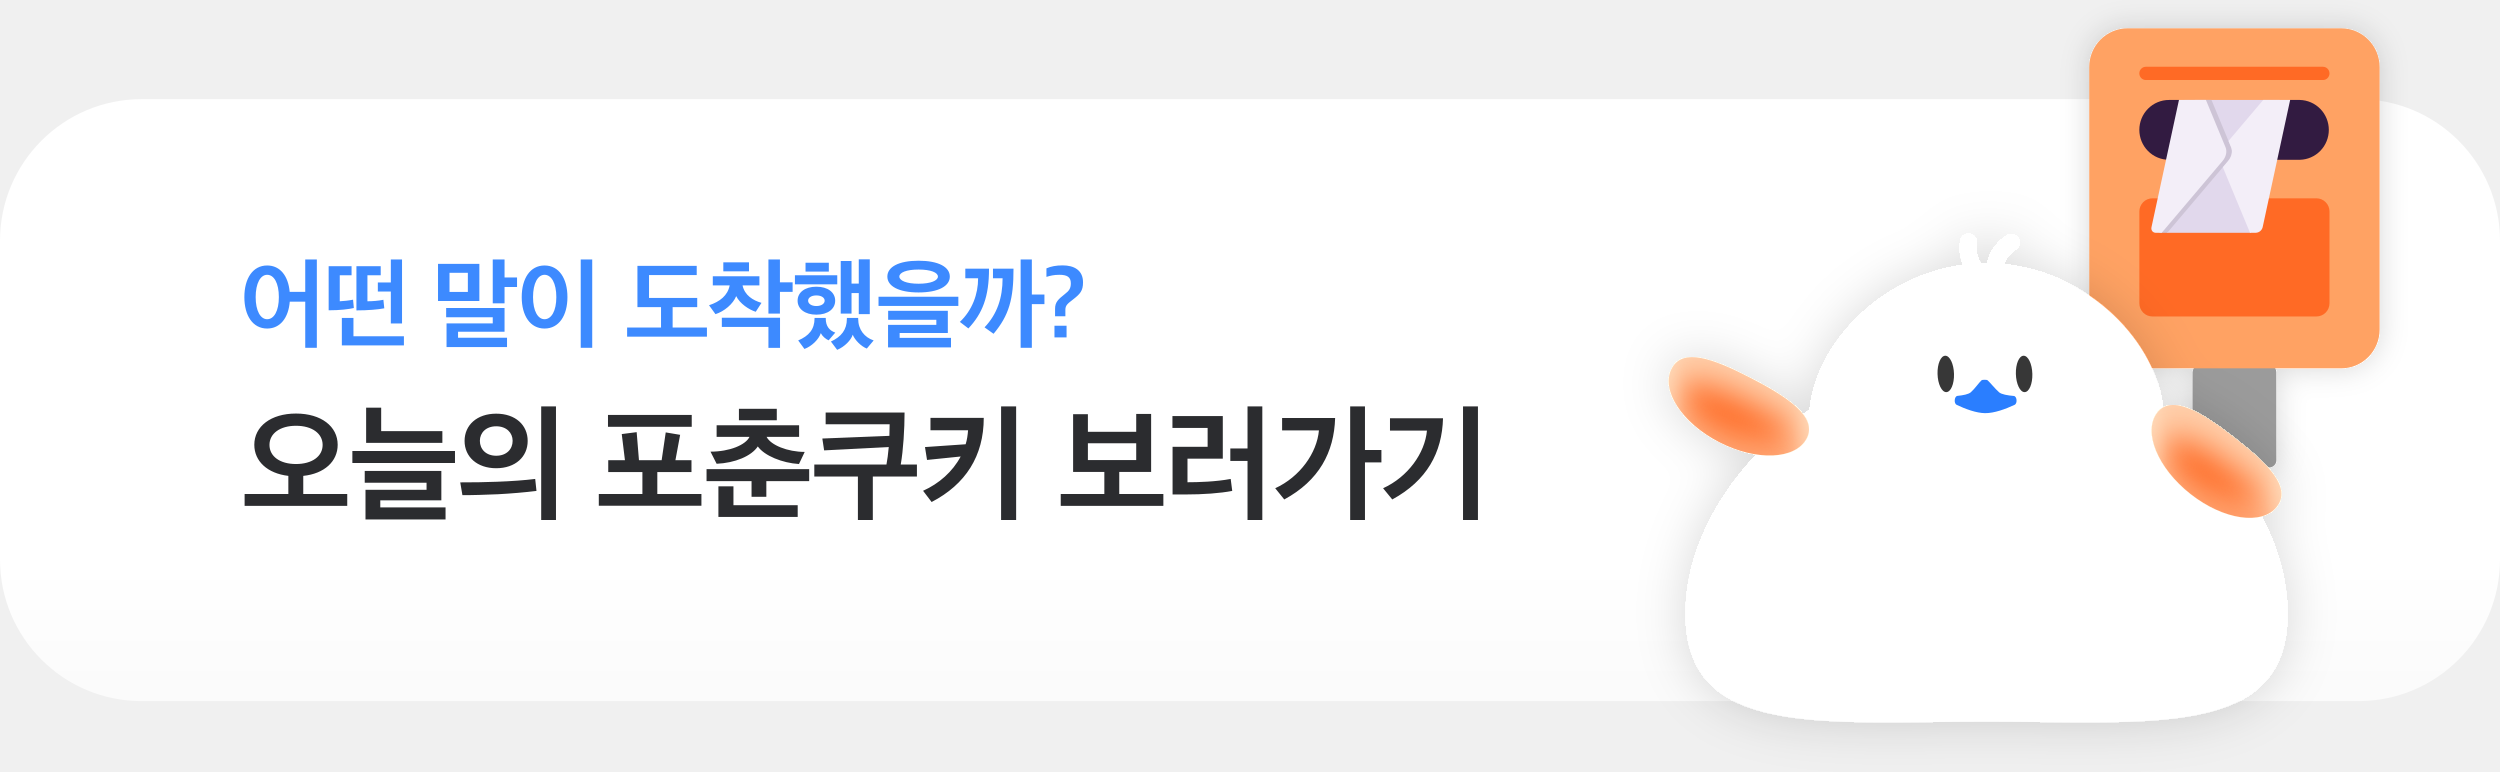
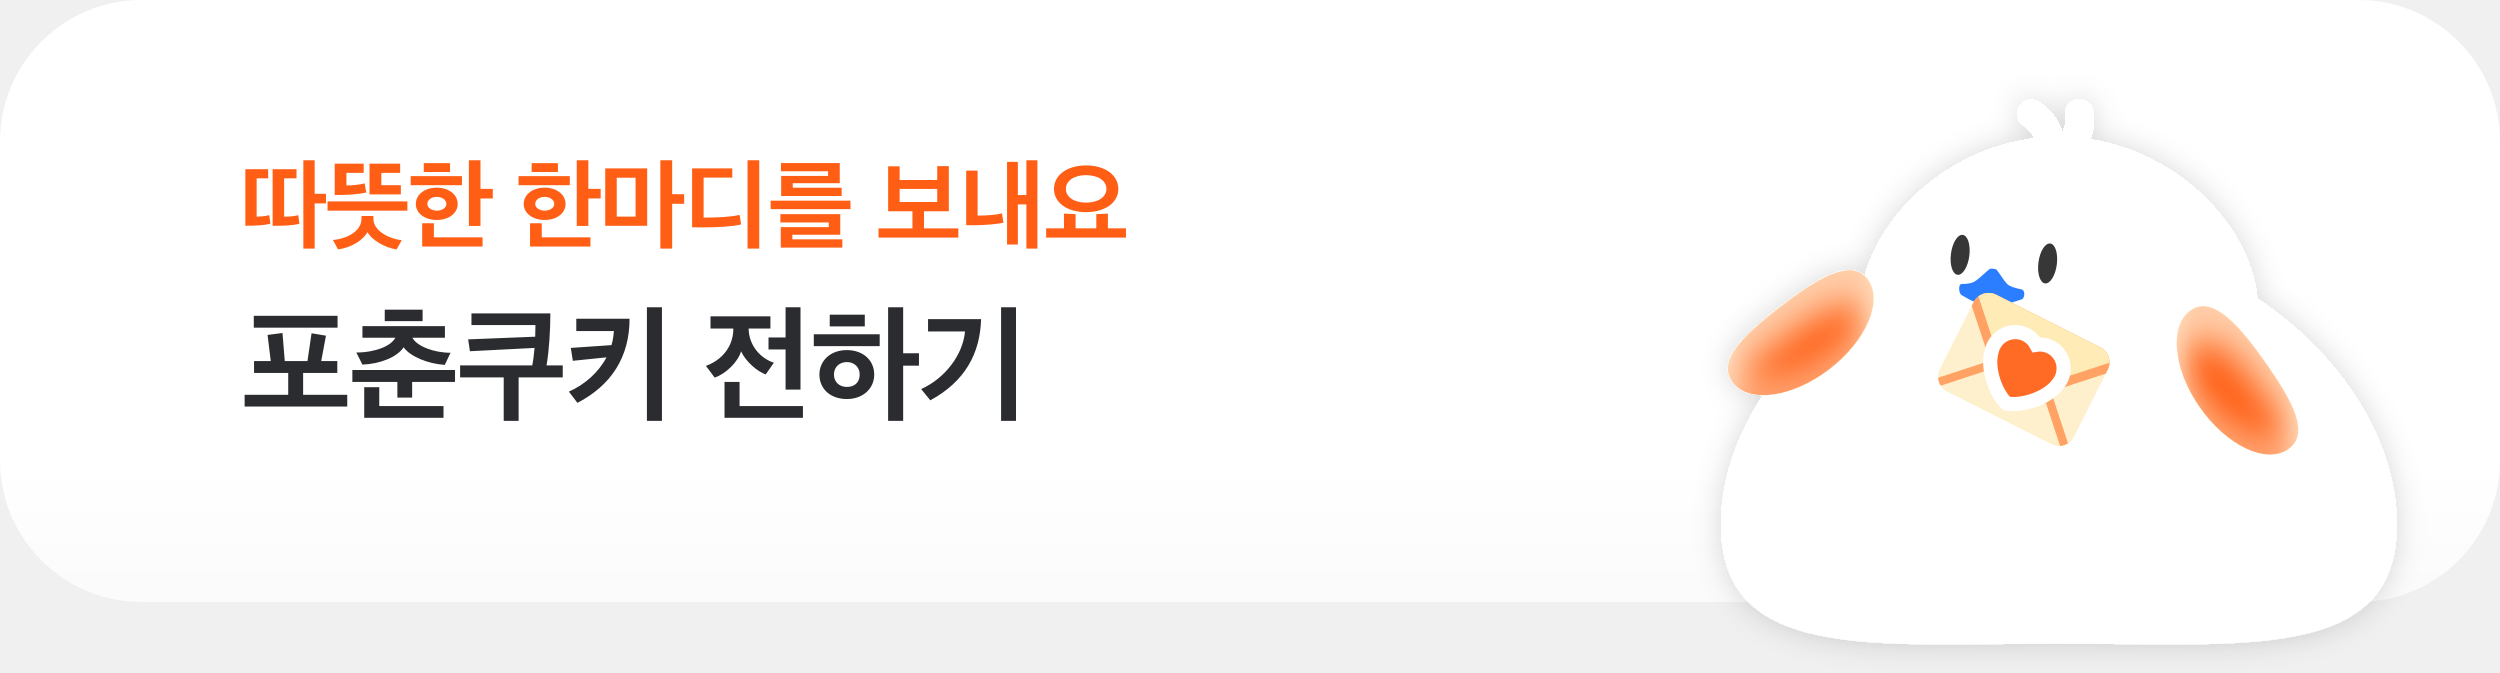
- <svg xmlns="http://www.w3.org/2000/svg" width="353" height="109" viewBox="0 0 353 109" fill="none">
-   <rect y="14" width="353" height="85" rx="20" fill="url(#paint0_linear_631_3400)" />
-   <path d="M34.504 41.952C34.504 39.32 35.694 37.486 37.724 37.486C39.572 37.486 40.706 38.984 40.902 41.21H43.1V36.632H44.738V49.106H43.1V42.596H40.916C40.734 44.85 39.586 46.39 37.724 46.39C35.694 46.39 34.504 44.57 34.504 41.952ZM39.376 41.952C39.376 39.978 38.69 38.802 37.724 38.802C36.786 38.802 36.1 39.978 36.1 41.952C36.1 43.912 36.786 45.074 37.724 45.074C38.69 45.074 39.376 43.912 39.376 41.952ZM56.767 45.676H55.185V41.168H53.351V39.88H55.185V36.632H56.767V45.676ZM57.033 48.77H48.269V44.892H49.907V47.482H57.033V48.77ZM47.975 42.54C48.521 42.512 49.249 42.442 49.851 42.316L49.963 43.492C49.221 43.66 48.017 43.814 46.407 43.814V37.584H49.641V38.872H47.975V42.54ZM51.881 42.54C52.595 42.54 53.477 42.47 54.135 42.33L54.261 43.534C53.407 43.702 51.965 43.828 50.327 43.828V37.584H53.757V38.872H51.881V42.54ZM73.006 40.524H71.242V42.834H69.576V36.632H71.242V39.18H73.006V40.524ZM71.592 49.008H63.052V45.662H69.576V44.794H62.996V43.492H71.242V46.838H64.676V47.692H71.592V49.008ZM67.686 42.498H61.848V37.262H67.686V42.498ZM66.062 41.224V38.522H63.472V41.224H66.062ZM83.622 49.106H81.998V36.632H83.622V49.106ZM73.668 41.952C73.668 39.32 74.858 37.486 76.888 37.486C78.932 37.486 80.122 39.32 80.122 41.952C80.122 44.556 78.932 46.39 76.888 46.39C74.858 46.39 73.668 44.57 73.668 41.952ZM78.554 41.952C78.554 39.978 77.854 38.802 76.888 38.802C75.95 38.802 75.264 39.978 75.264 41.952C75.264 43.912 75.95 45.074 76.888 45.074C77.854 45.074 78.554 43.912 78.554 41.952ZM98.447 43.366H94.975V46.25H99.819V47.538H88.549V46.25H93.337V43.366H90.005V37.542H98.377V38.844H91.643V42.064H98.447V43.366ZM107.522 42.764C107.256 43.184 106.99 43.604 106.71 44.024C105.758 43.73 104.456 42.862 103.952 41.812C103.504 42.932 102.258 43.968 101.026 44.36C100.732 43.94 100.424 43.52 100.116 43.1C101.656 42.596 102.762 41.714 103.028 40.3H100.648V39.012H107.228V40.3H104.848C105.142 41.686 106.304 42.414 107.522 42.764ZM101.922 44.864H110.14V49.12H108.502V46.166H101.922V44.864ZM111.918 41.21H110.126V44.276H108.502V36.632H110.126V39.866H111.918V41.21ZM102.132 38.312V37.038H105.758V38.312H102.132ZM122.813 44.36H121.259V41.378H120.237V44.276H118.711V36.856H120.237V40.048H121.259V36.618H122.813V44.36ZM117.927 42.456C117.927 43.618 116.905 44.43 115.267 44.43C113.657 44.43 112.621 43.618 112.621 42.456C112.621 41.294 113.657 40.482 115.267 40.482C116.905 40.482 117.927 41.294 117.927 42.456ZM123.359 48.07L122.393 49.218C121.595 48.91 120.699 48.014 120.405 47.258C120.181 48.014 119.257 48.966 118.207 49.4L117.325 48.224C118.795 47.552 119.579 46.558 119.579 45.018V44.892H121.175V45.018C121.175 46.544 122.071 47.636 123.359 48.07ZM117.003 48.056C116.583 47.874 116.107 47.468 115.897 47.034C115.631 47.902 114.623 48.896 113.587 49.274L112.705 48.07C114.217 47.426 115.015 46.502 115.015 44.948V44.892H116.597V44.976C116.597 46.068 117.115 46.67 117.941 46.964C117.619 47.328 117.311 47.678 117.003 48.056ZM112.243 40.146V38.872H118.221V40.146H112.243ZM113.741 38.354V37.094H117.031V38.354H113.741ZM116.443 42.456C116.443 42.05 116.009 41.714 115.267 41.714C114.539 41.714 114.105 42.05 114.105 42.456C114.105 42.862 114.539 43.212 115.267 43.212C116.009 43.212 116.443 42.862 116.443 42.456ZM135.318 43.198H124.048V41.896H135.318V43.198ZM134.282 49.05H125.392V45.872H132.21V45.158H125.406V43.884H133.834V47.02H127.03V47.706H134.282V49.05ZM126.988 39.054C126.988 39.614 127.968 40.062 129.704 40.062C131.44 40.062 132.434 39.614 132.434 39.054C132.434 38.48 131.44 38.06 129.704 38.06C127.968 38.06 126.988 38.48 126.988 39.054ZM125.294 39.054C125.294 37.696 126.876 36.814 129.704 36.814C132.518 36.814 134.114 37.696 134.114 39.054C134.114 40.398 132.518 41.294 129.704 41.294C126.876 41.294 125.294 40.398 125.294 39.054ZM145.696 36.632V41.588H147.474V42.946H145.696V49.106H144.114V36.632H145.696ZM139.648 37.934C139.662 41.91 138.71 44.276 136.736 46.376L135.532 45.452C137.268 43.828 138.122 41.518 138.108 39.292H136.302V37.934H139.648ZM143.106 37.934C143.12 42.232 142.476 44.528 140.292 47.132L139.018 46.222C140.796 44.36 141.566 42.064 141.566 39.292H140.208V37.934H143.106ZM148.975 44.654V43.604C148.975 42.638 149.451 42.246 150.361 41.518C150.963 41.056 151.201 40.72 151.201 39.992C151.201 39.096 150.641 38.802 149.591 38.802C148.779 38.802 148.331 38.928 147.757 39.096V37.892C148.401 37.612 149.115 37.472 150.053 37.472C151.649 37.472 152.923 38.144 152.923 39.866C152.923 41.07 152.517 41.504 151.509 42.288C150.795 42.848 150.431 43.086 150.431 43.73V44.654H148.975ZM148.891 47.636V45.998H150.599V47.636H148.891Z" fill="#3D8AFF" />
-   <path d="M49.03 71.424H34.54V69.75H40.714V67.194C37.78 66.852 35.908 65.142 35.908 62.802C35.908 60.21 38.248 58.392 41.794 58.392C45.358 58.392 47.68 60.21 47.68 62.802C47.68 65.16 45.79 66.888 42.82 67.194V69.75H49.03V71.424ZM45.556 62.82C45.556 61.218 44.08 60.12 41.794 60.12C39.526 60.12 38.05 61.218 38.05 62.82C38.05 64.44 39.526 65.52 41.794 65.52C44.062 65.52 45.556 64.44 45.556 62.82ZM62.462 62.532H51.698V57.564H53.822V60.876H62.462V62.532ZM64.244 65.376H49.754V63.684H64.244V65.376ZM62.912 73.35H51.608V69.156H60.23V68.166H51.5V66.492H62.318V70.65H53.696V71.64H62.912V73.35ZM67.758 62.244C67.758 63.432 68.622 64.35 70.062 64.35C71.52 64.35 72.384 63.432 72.384 62.244C72.384 61.11 71.52 60.192 70.062 60.192C68.622 60.192 67.758 61.11 67.758 62.244ZM78.504 57.384V73.422H76.416V57.384H78.504ZM65.598 62.262C65.598 60.012 67.362 58.41 70.062 58.41C72.78 58.41 74.508 60.012 74.508 62.262C74.508 64.494 72.78 66.114 70.062 66.114C67.362 66.114 65.598 64.494 65.598 62.262ZM75.75 69.318C74.22 69.516 72.042 69.696 70.332 69.786C68.55 69.858 66.642 69.93 65.292 69.912L64.986 68.112C66.84 68.112 68.388 68.094 70.206 68.022C72.204 67.95 74.148 67.806 75.57 67.626L75.75 69.318ZM99.041 71.406H84.551V69.75H90.707V66.654H85.883V64.98H88.241L87.791 61.29L89.897 61.02L90.221 64.98H93.425L94.001 61.056L96.035 61.398L95.369 64.98H97.637V66.654H92.813V69.75H99.041V71.406ZM97.673 60.264H85.847V58.59H97.673V60.264ZM113.625 63.81L112.815 65.52C110.457 65.376 107.937 64.35 107.001 63.036C106.101 64.404 103.761 65.376 101.187 65.484L100.323 63.774C103.023 63.774 105.291 62.82 105.831 61.686H101.187V60.048H112.833V61.686H108.243C108.819 62.838 111.195 63.81 113.625 63.81ZM108.207 70.146H106.119V67.932H99.765V66.24H114.255V67.932H108.207V70.146ZM112.635 72.99H101.439V68.67H103.563V71.334H112.635V72.99ZM104.337 59.346V57.726H109.683V59.346H104.337ZM127.724 58.248C127.724 60.552 127.544 63.558 127.184 65.592H129.47V67.284H123.242V73.422H121.136V67.284H114.98V65.592H125.168C125.294 64.98 125.402 64.08 125.492 63.126L116.366 63.594L116.114 61.92L125.582 61.542C125.6 60.93 125.618 60.372 125.618 59.904H116.582V58.248H127.724ZM138.906 59.004C138.906 64.404 136.332 68.4 131.544 70.884L130.338 69.3C132.588 68.292 134.514 66.6 135.648 64.458L130.896 64.944C130.788 64.332 130.698 63.72 130.608 63.126L136.35 62.73C136.548 62.1 136.638 61.434 136.692 60.75H131.382V59.004H138.906ZM143.478 73.422H141.354V57.384H143.478V73.422ZM164.267 71.424H149.777V69.75H155.933V66.636H151.523V58.482H153.611V60.966H160.433V58.446H162.539V66.636H158.039V69.75H164.267V71.424ZM160.433 64.962V62.586H153.611V64.962H160.433ZM173.991 69.318C172.299 69.642 169.977 69.822 167.259 69.822H165.567V63.09H170.517V60.426H165.549V58.752H172.659V64.764H167.673V68.094C169.167 68.094 171.687 68.022 173.775 67.626L173.991 69.318ZM178.239 73.422H176.151V65.088H173.721V63.324H176.151V57.384H178.239V73.422ZM195.055 65.286H192.733V73.422H190.645V57.384H192.733V63.54H195.055V65.286ZM188.521 59.022C188.377 63.864 186.253 67.86 181.339 70.524L180.061 68.94C183.553 67.338 185.947 63.972 186.235 60.768H181.033V59.022H188.521ZM208.685 73.422H206.579V57.384H208.685V73.422ZM203.753 59.058C203.627 63.9 201.485 67.86 196.589 70.524L195.293 68.94C198.803 67.338 201.197 63.99 201.485 60.804H196.265V59.058H203.753Z" fill="#2B2C2F" />
-   <g filter="url(#filter0_d_631_3400)">
-     <path d="M320.418 66C320.971 66 321.418 65.552 321.418 65V52.545C321.418 52.211 321.251 51.899 320.973 51.713L316.356 48.636C316.036 48.422 315.621 48.411 315.29 48.608L310.07 51.719C309.767 51.9 309.582 52.226 309.582 52.578V65C309.582 65.552 310.03 66 310.582 66H320.418Z" fill="#9B9B9B" />
-     <path d="M330.575 4H300.423C299.71 3.999 299.005 4.14 298.346 4.415C297.688 4.69 297.09 5.093 296.586 5.602C296.083 6.111 295.683 6.715 295.411 7.379C295.139 8.044 294.999 8.757 295 9.476V46.536C295 47.989 295.571 49.382 296.588 50.408C297.605 51.435 298.984 52.012 300.423 52.012H330.577C332.016 52.012 333.395 51.435 334.412 50.408C335.429 49.382 336 47.989 336 46.536V9.476C335.999 8.023 335.428 6.631 334.41 5.604C333.393 4.577 332.014 4 330.575 4Z" fill="#FFA263" />
-     <path d="M303.004 9.427H327.997C328.243 9.427 328.479 9.526 328.653 9.702C328.827 9.877 328.925 10.116 328.925 10.364C328.925 10.612 328.827 10.851 328.653 11.026C328.479 11.202 328.243 11.3 327.997 11.3H303C302.754 11.3 302.518 11.202 302.344 11.026C302.17 10.851 302.072 10.612 302.072 10.364C302.072 10.116 302.17 9.877 302.344 9.702C302.518 9.526 302.754 9.427 303 9.427M303.916 28.003H327.085C327.573 28.003 328.041 28.2 328.386 28.549C328.731 28.897 328.925 29.37 328.925 29.863V42.825C328.925 43.319 328.731 43.792 328.385 44.141C328.04 44.489 327.571 44.685 327.083 44.685H303.919C303.43 44.685 302.962 44.489 302.616 44.141C302.271 43.792 302.077 43.319 302.077 42.825V29.863C302.077 29.37 302.271 28.896 302.616 28.548C302.962 28.199 303.43 28.003 303.919 28.003" fill="#FF6A25" />
-     <path d="M324.742 14.115H323.345L314.754 19.894L307.719 14.115H306.257C305.148 14.115 304.084 14.56 303.299 15.352C302.515 16.144 302.074 17.218 302.074 18.338C302.074 19.459 302.515 20.533 303.299 21.325C304.084 22.117 305.148 22.562 306.257 22.562H324.742C325.834 22.537 326.874 22.081 327.638 21.291C328.402 20.502 328.83 19.442 328.83 18.338C328.83 17.235 328.402 16.175 327.638 15.386C326.874 14.596 325.834 14.14 324.742 14.115Z" fill="#321B41" />
-     <path d="M309.927 14.115H321.884L317.804 32.87H305.963L309.927 14.115Z" fill="#E1D8EC" />
-     <path d="M308.457 14.115H312.262L315.036 20.8C315.277 21.384 315.117 22.133 314.621 22.717L306.019 32.87H305.197C304.758 32.87 304.48 32.513 304.578 32.073L308.457 14.115Z" fill="#CDC4D6" />
-     <path d="M319.564 14.115H323.369L319.49 32.07C319.437 32.291 319.315 32.489 319.14 32.633C318.966 32.777 318.75 32.859 318.525 32.867H317.703L313.863 23.612L314.62 22.717C315.115 22.133 315.278 21.384 315.034 20.8L314.661 19.903L319.564 14.115Z" fill="#F3EEF8" />
-     <path d="M307.67 14.115H311.474L314.248 20.802C314.489 21.384 314.329 22.135 313.833 22.72L305.231 32.872H304.409C303.971 32.872 303.694 32.513 303.791 32.073L307.67 14.115Z" fill="#F3EEF8" />
+ <svg xmlns="http://www.w3.org/2000/svg" width="353" height="95" viewBox="0 0 353 95" fill="none">
+   <rect width="353" height="85" rx="20" fill="url(#paint0_linear_631_3401)" />
+   <path d="M44.43 22.632V27.364H46.026V28.722H44.43V35.106H42.834V22.632H44.43ZM36.24 30.584C36.744 30.584 37.43 30.542 38.018 30.374L38.186 31.592C37.234 31.816 36.296 31.872 34.644 31.872V23.892H37.864V25.18H36.24V30.584ZM40.118 30.584C40.818 30.598 41.294 30.57 42.12 30.388L42.274 31.606C41.21 31.844 40.23 31.886 38.494 31.886V23.892H41.868V25.18H40.118V30.584ZM57.523 29.744H46.253V28.442H57.523V29.744ZM56.599 27.448H52.175V23.108H56.501V24.41H53.841V26.146H56.599V27.448ZM48.913 26.188C49.529 26.188 50.705 26.104 51.489 25.894L51.713 27.182C50.579 27.448 48.997 27.546 47.261 27.532V23.108H51.349V24.41H48.913V26.188ZM56.725 33.93L55.997 35.218C54.289 34.966 52.497 33.874 51.881 32.768C51.335 33.874 49.585 34.98 47.737 35.218L47.009 33.888C49.221 33.678 51.041 32.544 51.041 30.878V30.5H52.721V30.878C52.721 32.502 54.695 33.65 56.725 33.93ZM65.227 26.146H57.989V24.872H65.227V26.146ZM64.625 28.792C64.625 30.122 63.365 31.06 61.685 31.06C59.977 31.06 58.717 30.122 58.717 28.792C58.717 27.476 59.963 26.496 61.685 26.496C63.365 26.496 64.625 27.476 64.625 28.792ZM59.837 24.284V23.038H63.547V24.284H59.837ZM67.845 22.632V26.664H69.581V28.022H67.845V31.9H66.207V22.632H67.845ZM68.139 34.812H59.613V31.522H61.265V33.51H68.139V34.812ZM60.341 28.792C60.341 29.352 60.957 29.744 61.685 29.744C62.399 29.744 63.029 29.352 63.029 28.792C63.029 28.204 62.399 27.798 61.685 27.798C60.957 27.798 60.341 28.204 60.341 28.792ZM80.458 26.146H73.22V24.872H80.458V26.146ZM79.856 28.792C79.856 30.122 78.596 31.06 76.916 31.06C75.208 31.06 73.948 30.122 73.948 28.792C73.948 27.476 75.194 26.496 76.916 26.496C78.596 26.496 79.856 27.476 79.856 28.792ZM75.068 24.284V23.038H78.778V24.284H75.068ZM83.076 22.632V26.664H84.812V28.022H83.076V31.9H81.438V22.632H83.076ZM83.37 34.812H74.844V31.522H76.496V33.51H83.37V34.812ZM75.572 28.792C75.572 29.352 76.188 29.744 76.916 29.744C77.63 29.744 78.26 29.352 78.26 28.792C78.26 28.204 77.63 27.798 76.916 27.798C76.188 27.798 75.572 28.204 75.572 28.792ZM94.909 22.632V27.42H96.603V28.778H94.909V35.106H93.243V22.632H94.909ZM89.743 30.584V25.096H87.083V30.584H89.743ZM91.381 23.78V31.886H85.459V23.78H91.381ZM107.204 35.106H105.552V22.632H107.204V35.106ZM99.35 30.724C101.198 30.724 103.046 30.654 104.432 30.346C104.516 30.794 104.572 31.228 104.642 31.69C103.438 31.984 101.38 32.11 98.972 32.11C98.552 32.11 98.146 32.096 97.726 32.096V23.78H103.396V25.082H99.35V30.724ZM120.087 29.534H108.817V28.33H120.087V29.534ZM118.939 34.966H110.245V32.068H117.021V31.41H110.189V30.234H118.645V33.146H111.883V33.79H118.939V34.966ZM118.841 27.672H110.301V24.844H116.923V24.186H110.273V23.024H118.575V25.866H111.939V26.51H118.841V27.672ZM135.318 33.552H124.048V32.25H128.836V29.828H125.406V23.486H127.03V25.418H132.336V23.458H133.974V29.828H130.474V32.25H135.318V33.552ZM132.336 28.526V26.678H127.03V28.526H132.336ZM146.48 35.106H144.926V28.862H143.722V34.532H142.196V22.856H143.722V27.546H144.926V22.632H146.48V35.106ZM141.692 31.438C141.034 31.634 139.032 31.802 137.548 31.802H136.428V24.088H138.038V30.444C139.256 30.444 140.712 30.346 141.482 30.122C141.538 30.57 141.622 30.99 141.692 31.438ZM157.907 26.678C157.907 28.582 156.101 29.954 153.357 29.954C150.627 29.954 148.821 28.582 148.821 26.678C148.821 24.76 150.627 23.36 153.357 23.36C156.101 23.36 157.907 24.76 157.907 26.678ZM158.985 33.552H147.715V32.236H150.235V30.164L151.873 30.234V32.236H154.799V30.234L156.437 30.164V32.236H158.985V33.552ZM156.227 26.678C156.227 25.544 155.093 24.732 153.357 24.732C151.621 24.732 150.501 25.544 150.501 26.678C150.501 27.798 151.621 28.61 153.357 28.61C155.079 28.61 156.227 27.798 156.227 26.678Z" fill="#FF5E14" />
+   <path d="M49.03 57.406H34.54V55.75H40.696V52.654H35.872V50.98H38.23L37.78 47.29L39.886 47.02L40.21 50.98H43.414L43.99 47.056L46.024 47.398L45.358 50.98H47.626V52.654H42.802V55.75H49.03V57.406ZM47.662 46.264H35.836V44.59H47.662V46.264ZM63.614 49.81L62.804 51.52C60.446 51.376 57.926 50.35 56.99 49.036C56.09 50.404 53.75 51.376 51.176 51.484L50.312 49.774C53.012 49.774 55.28 48.82 55.82 47.686H51.176V46.048H62.822V47.686H58.232C58.808 48.838 61.184 49.81 63.614 49.81ZM58.196 56.146H56.108V53.932H49.754V52.24H64.244V53.932H58.196V56.146ZM62.624 58.99H51.428V54.67H53.552V57.334H62.624V58.99ZM54.326 45.346V43.726H59.672V45.346H54.326ZM77.712 44.248C77.712 46.552 77.532 49.558 77.172 51.592H79.458V53.284H73.23V59.422H71.124V53.284H64.968V51.592H75.156C75.282 50.98 75.39 50.08 75.48 49.126L66.354 49.594L66.102 47.92L75.57 47.542C75.588 46.93 75.606 46.372 75.606 45.904H66.57V44.248H77.712ZM88.895 45.004C88.895 50.404 86.321 54.4 81.533 56.884L80.327 55.3C82.577 54.292 84.503 52.6 85.637 50.458L80.885 50.944C80.777 50.332 80.687 49.72 80.597 49.126L86.339 48.73C86.537 48.1 86.627 47.434 86.681 46.75H81.371V45.004H88.895ZM93.467 59.422H91.343V43.384H93.467V59.422ZM100.323 46.39V44.662H108.783V46.39H105.705C105.741 48.838 107.433 50.62 109.269 51.214L108.117 52.87C106.893 52.42 105.327 51.088 104.643 49.612C104.157 51.178 102.465 52.78 100.917 53.32L99.675 51.664C101.997 50.818 103.545 48.874 103.545 46.444V46.39H100.323ZM113.031 55.012H110.925V49.342H108.513V47.65H110.925V43.384H113.031V55.012ZM113.373 58.99H102.303V53.932H104.427V57.334H113.373V58.99ZM124.214 48.874H114.908V47.2H124.214V48.874ZM117.158 46.084V44.428H122.108V46.084H117.158ZM127.526 43.384V49.882H129.758V51.628H127.526V59.422H125.402V43.384H127.526ZM115.7 52.888C115.7 50.926 117.266 49.432 119.57 49.432C121.874 49.432 123.44 50.872 123.44 52.888C123.44 54.85 121.874 56.344 119.57 56.344C117.266 56.344 115.7 54.922 115.7 52.888ZM117.752 52.888C117.752 53.932 118.508 54.634 119.57 54.634C120.74 54.634 121.388 53.932 121.388 52.888C121.388 51.826 120.614 51.124 119.57 51.124C118.526 51.124 117.752 51.826 117.752 52.888ZM143.46 59.422H141.354V43.384H143.46V59.422ZM138.528 45.058C138.402 49.9 136.26 53.86 131.364 56.524L130.068 54.94C133.578 53.338 135.972 49.99 136.26 46.804H131.04V45.058H138.528Z" fill="#2B2C2F" />
+   <g filter="url(#filter0_d_631_3401)">
+     <path d="M290.72 19.323C275.894 19.324 263.75 30.949 262.693 42.184C250.766 50.082 243.011 62.343 243.011 74.053C243.011 93.488 264.371 90.883 290.72 90.883C317.069 90.883 338.429 93.488 338.43 74.053C338.43 62.343 330.675 50.082 318.748 42.184C317.691 30.948 305.546 19.323 290.72 19.323Z" fill="white" />
+     <ellipse cx="1.306" cy="2.842" rx="1.306" ry="2.842" transform="matrix(-0.995256 -0.0972941 0.123646 -0.992326 277.719 38.9302)" fill="#373737" />
+     <ellipse cx="1.306" cy="2.842" rx="1.306" ry="2.842" transform="matrix(-0.995256 -0.0972941 0.123646 -0.992326 290.074 40.147)" fill="#373737" />
+     <g filter="url(#filter1_ii_631_3401)">
+       <path d="M309.351 43.81C306.257 45.963 306.824 52.1 310.616 57.517C314.409 62.934 319.991 65.58 323.085 63.427C326.179 61.274 323.807 56.798 320.015 51.381C316.222 45.964 312.445 41.657 309.351 43.81Z" fill="#FF5E14" />
+     </g>
+     <g filter="url(#filter2_ii_631_3401)">
+       <path d="M263.662 39.373C265.973 42.346 263.601 48.037 258.364 52.084C253.127 56.131 247.008 57.002 244.696 54.028C242.385 51.055 245.985 47.485 251.222 43.438C256.459 39.391 261.35 36.4 263.662 39.373Z" fill="#FF5E14" />
+     </g>
+     <path d="M288.996 18.52L287.193 19.385L288.996 18.52ZM285.845 17.824C284.874 17.297 284.513 16.083 285.04 15.112C285.566 14.141 286.78 13.781 287.751 14.307L286.798 16.065L285.845 17.824ZM288.996 24.058C287.061 23.553 287.061 23.554 287.061 23.554C287.061 23.554 287.061 23.554 287.061 23.555C287.06 23.555 287.06 23.555 287.06 23.555C287.06 23.556 287.06 23.556 287.06 23.556C287.06 23.557 287.06 23.556 287.061 23.555C287.061 23.552 287.063 23.546 287.065 23.537C287.07 23.518 287.077 23.488 287.087 23.446C287.106 23.363 287.134 23.236 287.166 23.076C287.231 22.754 287.307 22.309 287.358 21.817C287.47 20.716 287.402 19.822 287.193 19.385L288.996 18.52L290.799 17.655C291.526 19.169 291.458 21.044 291.337 22.225C291.27 22.873 291.171 23.447 291.089 23.858C291.048 24.065 291.01 24.234 290.982 24.355C290.968 24.415 290.956 24.463 290.948 24.498C290.943 24.516 290.94 24.53 290.937 24.541C290.936 24.547 290.934 24.551 290.933 24.555C290.933 24.557 290.933 24.558 290.932 24.56C290.932 24.56 290.932 24.561 290.932 24.562C290.932 24.562 290.932 24.562 290.932 24.562C290.931 24.563 290.931 24.563 288.996 24.058ZM288.996 18.52L287.193 19.385C286.924 18.823 286.558 18.413 286.256 18.143C286.107 18.009 285.98 17.916 285.901 17.862C285.861 17.835 285.834 17.819 285.824 17.812C285.818 17.809 285.817 17.808 285.821 17.81C285.822 17.811 285.825 17.813 285.829 17.815C285.831 17.816 285.833 17.817 285.836 17.819C285.837 17.82 285.839 17.82 285.84 17.821C285.841 17.822 285.842 17.822 285.842 17.822C285.843 17.823 285.843 17.823 285.844 17.823C285.844 17.823 285.845 17.824 286.798 16.065C287.751 14.307 287.752 14.307 287.752 14.308C287.752 14.308 287.753 14.308 287.753 14.309C287.754 14.309 287.755 14.309 287.756 14.31C287.758 14.311 287.76 14.312 287.762 14.313C287.766 14.315 287.77 14.318 287.775 14.32C287.784 14.325 287.795 14.331 287.807 14.338C287.831 14.352 287.86 14.369 287.894 14.389C287.962 14.431 288.049 14.486 288.152 14.556C288.357 14.695 288.626 14.896 288.924 15.162C289.517 15.693 290.25 16.51 290.799 17.655L288.996 18.52Z" fill="white" />
+     <path d="M293.159 19.263L291.325 18.46L293.159 19.263ZM291.63 16.423C291.395 15.345 292.081 14.282 293.162 14.048C294.243 13.815 295.31 14.499 295.545 15.577L293.587 16L291.63 16.423ZM288.953 22.88C288.068 21.088 288.068 21.088 288.067 21.088C288.067 21.088 288.067 21.089 288.067 21.089C288.066 21.089 288.066 21.089 288.066 21.089C288.065 21.089 288.065 21.09 288.065 21.09C288.065 21.09 288.065 21.089 288.067 21.089C288.069 21.087 288.075 21.085 288.083 21.08C288.1 21.072 288.129 21.057 288.166 21.038C288.243 20.998 288.357 20.936 288.5 20.856C288.787 20.694 289.175 20.461 289.582 20.177C290.492 19.543 291.129 18.906 291.325 18.46L293.159 19.263L294.994 20.065C294.319 21.6 292.852 22.772 291.877 23.452C291.341 23.825 290.841 24.125 290.476 24.331C290.292 24.435 290.139 24.517 290.029 24.575C289.974 24.603 289.93 24.626 289.897 24.642C289.881 24.651 289.868 24.657 289.858 24.662C289.853 24.665 289.849 24.667 289.845 24.668C289.844 24.669 289.842 24.67 289.841 24.671C289.84 24.671 289.84 24.671 289.839 24.672C289.839 24.672 289.838 24.672 289.838 24.672C289.838 24.672 289.838 24.672 288.953 22.88ZM293.159 19.263L291.325 18.46C291.576 17.89 291.648 17.345 291.656 16.941C291.66 16.741 291.648 16.585 291.637 16.49C291.632 16.442 291.627 16.412 291.625 16.399C291.624 16.393 291.624 16.392 291.624 16.396C291.625 16.398 291.625 16.401 291.626 16.405C291.627 16.408 291.627 16.41 291.628 16.413C291.628 16.415 291.629 16.416 291.629 16.418C291.629 16.419 291.629 16.419 291.63 16.42C291.63 16.421 291.63 16.421 291.63 16.422C291.63 16.422 291.63 16.423 293.587 16C295.545 15.577 295.545 15.578 295.545 15.579C295.545 15.579 295.545 15.579 295.545 15.58C295.546 15.581 295.546 15.582 295.546 15.583C295.546 15.585 295.547 15.587 295.547 15.589C295.548 15.594 295.549 15.598 295.55 15.604C295.552 15.614 295.555 15.626 295.557 15.639C295.563 15.666 295.569 15.7 295.575 15.739C295.589 15.817 295.604 15.919 295.618 16.043C295.646 16.288 295.669 16.623 295.661 17.022C295.646 17.816 295.504 18.903 294.994 20.065L293.159 19.263Z" fill="white" />
+     <path d="M281.908 38.077C281.789 37.95 281.088 37.881 280.946 37.982C280.497 38.304 279.68 39.144 278.962 39.658C278.554 39.951 277.985 40.109 276.995 40.095C276.49 40.088 276.533 41.413 276.995 41.684C278.357 42.481 279.408 43.003 280.865 43.125C282.254 43.242 284.016 42.779 285.447 42.278C285.952 42.101 285.957 40.965 285.461 40.867C284.582 40.694 283.737 40.444 283.411 40.095C282.807 39.451 282.286 38.48 281.908 38.077Z" fill="#2A7EFF" />
  </g>
-   <g filter="url(#filter1_d_631_3400)">
-     <path d="M276.808 33.929C276.945 33.293 277.564 32.889 278.193 33.027C278.821 33.165 279.219 33.792 279.083 34.428L279.085 34.423L279.083 34.436C279.08 34.458 279.073 34.497 279.067 34.552C279.055 34.662 279.043 34.831 279.047 35.043C279.055 35.469 279.13 36.047 279.394 36.656C279.469 36.83 279.586 37.011 279.734 37.197C279.989 37.189 280.244 37.184 280.5 37.184C280.536 37.184 280.572 37.185 280.608 37.185C280.683 36.756 280.802 36.334 280.984 35.949C281.43 35.005 282.027 34.331 282.51 33.892C282.752 33.672 282.97 33.507 283.133 33.394C283.214 33.338 283.283 33.294 283.335 33.262C283.361 33.247 283.382 33.233 283.4 33.223C283.408 33.218 283.416 33.214 283.422 33.211C283.425 33.209 283.428 33.207 283.43 33.206C283.431 33.205 283.434 33.204 283.434 33.204L283.435 33.203L283.436 33.203C283.436 33.203 283.437 33.203 283.87 34.008L283.437 33.203C284.002 32.892 284.709 33.103 285.016 33.675C285.323 34.247 285.114 34.961 284.549 35.272L284.55 35.273L284.554 35.271L284.543 35.278C284.525 35.289 284.491 35.31 284.446 35.341C284.356 35.403 284.221 35.504 284.065 35.646C283.752 35.931 283.369 36.366 283.085 36.965C283.037 37.067 282.997 37.181 282.963 37.306C295.029 38.505 304.582 48.334 305.467 57.853C316.092 64.996 323 76.085 323 86.675C323 104.25 303.972 101.895 280.5 101.895C257.028 101.895 238 104.25 238 86.675C238 76.085 244.908 64.996 255.533 57.853C256.396 48.56 265.522 38.974 277.181 37.408C276.831 36.523 276.731 35.702 276.719 35.089C276.712 34.76 276.731 34.485 276.753 34.287C276.764 34.187 276.776 34.106 276.786 34.046C276.791 34.016 276.796 33.99 276.799 33.971C276.801 33.961 276.803 33.953 276.804 33.945C276.805 33.942 276.806 33.939 276.806 33.936C276.806 33.935 276.807 33.933 276.807 33.932V33.929C276.807 33.929 276.808 33.929 277.694 34.123L276.808 33.929Z" fill="white" />
-     <path d="M279.791 53.701C279.907 53.597 280.535 53.597 280.652 53.701C281.022 54.03 281.672 54.859 282.264 55.385C282.6 55.684 283.471 55.835 284.35 55.91C284.798 55.948 284.892 56.961 284.459 57.163C283.182 57.76 281.575 58.355 280.273 58.337C279.032 58.319 277.51 57.746 276.286 57.169C275.853 56.965 275.948 55.943 276.396 55.898C277.191 55.82 277.962 55.67 278.282 55.385C278.874 54.859 279.421 54.03 279.791 53.701Z" fill="#2A7EFF" />
-     <path d="M286.968 52.799C286.931 51.38 286.381 50.229 285.739 50.229C285.096 50.229 284.605 51.38 284.641 52.799C284.678 54.218 285.228 55.368 285.87 55.368C286.512 55.368 287.004 54.218 286.968 52.799Z" fill="#373737" />
-     <path d="M275.906 52.799C275.87 51.38 275.319 50.229 274.677 50.229C274.035 50.229 273.543 51.38 273.58 52.799C273.616 54.218 274.166 55.368 274.808 55.368C275.451 55.368 275.942 54.218 275.906 52.799Z" fill="#373737" />
-     <g filter="url(#filter2_ii_631_3400)">
-       <path d="M304.605 58.272C306.664 55.583 311.021 58.288 315.686 61.948C320.352 65.607 323.558 68.836 321.499 71.525C319.44 74.213 313.989 73.426 309.324 69.767C304.659 66.107 302.546 60.961 304.605 58.272Z" fill="#FF5E14" />
-     </g>
-     <g filter="url(#filter3_ii_631_3400)">
-       <path d="M247.117 53.331C252.384 56.041 256.66 58.874 255.106 61.886C253.551 64.898 248.021 65.142 242.754 62.432C237.487 59.722 234.477 55.083 236.032 52.071C237.586 49.059 241.85 50.621 247.117 53.331Z" fill="#FF5E14" />
-     </g>
+   <g clip-path="url(#clip0_631_3401)">
+     <path d="M292.837 61.687C292.555 62.244 292.063 62.667 291.469 62.863C290.875 63.058 290.229 63.009 289.671 62.728L274.946 55.291C274.388 55.009 273.965 54.518 273.77 53.924C273.575 53.33 273.623 52.683 273.905 52.125L278.686 42.66C278.967 42.102 279.459 41.679 280.053 41.483C280.647 41.288 281.294 41.337 281.852 41.618L296.576 49.055C297.134 49.337 297.557 49.829 297.752 50.422C297.947 51.016 297.899 51.663 297.617 52.221L292.837 61.687Z" fill="#FFF0CD" />
+     <path d="M282.676 50.374L273.723 53.319C273.701 53.327 273.686 53.343 273.667 53.351C273.694 53.741 273.818 54.116 274.027 54.447C274.048 54.442 274.069 54.446 274.09 54.439L283.045 51.494C283.118 51.47 283.186 51.431 283.245 51.381C283.304 51.33 283.352 51.269 283.387 51.2C283.421 51.13 283.442 51.055 283.448 50.978C283.454 50.901 283.444 50.823 283.42 50.75C283.396 50.676 283.357 50.608 283.307 50.55C283.256 50.491 283.195 50.443 283.126 50.408C283.056 50.373 282.981 50.352 282.904 50.346C282.827 50.341 282.749 50.35 282.676 50.374ZM291.991 62.606C291.988 62.586 291.991 62.564 291.984 62.543L289.04 53.589C289.016 53.515 288.977 53.447 288.927 53.388C288.876 53.33 288.815 53.281 288.746 53.246C288.677 53.212 288.601 53.191 288.524 53.185C288.447 53.179 288.37 53.188 288.296 53.213C288.223 53.237 288.155 53.275 288.096 53.326C288.037 53.376 287.989 53.438 287.954 53.507C287.919 53.576 287.898 53.651 287.892 53.728C287.887 53.805 287.896 53.883 287.92 53.956L290.864 62.911C290.871 62.931 290.887 62.947 290.896 62.966C291.285 62.939 291.662 62.815 291.991 62.606Z" fill="#FFA263" />
+     <path d="M296.576 49.055L281.852 41.618C281.294 41.337 280.647 41.288 280.053 41.483C279.459 41.679 278.967 42.102 278.686 42.66L278.412 43.201L282.202 54.683C282.441 55.404 282.956 56.001 283.635 56.343C284.313 56.686 285.099 56.746 285.822 56.511L297.349 52.752L297.617 52.221C297.899 51.663 297.947 51.016 297.752 50.422C297.557 49.829 297.134 49.337 296.576 49.055Z" fill="#FFA263" />
+     <path d="M296.576 49.055L281.851 41.618C281.455 41.419 281.011 41.336 280.569 41.379C280.128 41.422 279.707 41.588 279.357 41.86L283.2 53.547C283.296 53.841 283.45 54.113 283.652 54.348C283.854 54.583 284.1 54.775 284.376 54.914C284.652 55.054 284.953 55.138 285.262 55.161C285.571 55.184 285.881 55.146 286.175 55.05L297.862 51.206C297.873 50.763 297.757 50.325 297.53 49.945C297.302 49.564 296.971 49.256 296.576 49.055Z" fill="#FFEBB5" />
+     <path d="M289.535 48.999L289.682 49.078C290.02 49.27 290.323 49.521 290.576 49.818C290.865 50.158 291.085 50.552 291.221 50.977C291.358 51.403 291.408 51.85 291.373 52.296C291.337 52.741 291.215 53.175 291.014 53.574C290.895 53.809 290.754 54.017 290.603 54.201C290.598 54.208 290.592 54.215 290.587 54.222L290.585 54.224C289.804 55.273 288.557 56.01 287.352 56.46C286.121 56.92 284.767 57.145 283.699 57.023L283.333 56.981L283.082 56.711C282.349 55.924 281.726 54.7 281.366 53.437C281.01 52.19 280.864 50.736 281.256 49.478C281.315 49.249 281.397 49.012 281.516 48.777C281.922 47.972 282.629 47.357 283.483 47.069C284.338 46.782 285.272 46.846 286.077 47.252L286.254 47.349C286.662 47.586 287.014 47.908 287.29 48.293C287.378 48.415 287.455 48.544 287.526 48.677C287.675 48.654 287.826 48.641 287.977 48.639C288.517 48.632 289.051 48.755 289.534 48.998L289.535 48.999Z" fill="#FF6A25" stroke="white" stroke-width="2" />
  </g>
  <defs>
-     <filter id="filter0_d_631_3400" x="291" y="0" width="49" height="70" filterUnits="userSpaceOnUse" color-interpolation-filters="sRGB">
+     <filter id="filter0_d_631_3401" x="238.002" y="10.002" width="104.428" height="84.998" filterUnits="userSpaceOnUse" color-interpolation-filters="sRGB">
      <feFlood flood-opacity="0" result="BackgroundImageFix" />
      <feColorMatrix in="SourceAlpha" type="matrix" values="0 0 0 0 0 0 0 0 0 0 0 0 0 0 0 0 0 0 127 0" result="hardAlpha" />
      <feOffset />
      <feGaussianBlur stdDeviation="2" />
      <feComposite in2="hardAlpha" operator="out" />
      <feColorMatrix type="matrix" values="0 0 0 0 0 0 0 0 0 0 0 0 0 0 0 0 0 0 0.15 0" />
-       <feBlend mode="normal" in2="BackgroundImageFix" result="effect1_dropShadow_631_3400" />
-       <feBlend mode="normal" in="SourceGraphic" in2="effect1_dropShadow_631_3400" result="shape" />
+       <feBlend mode="normal" in2="BackgroundImageFix" result="effect1_dropShadow_631_3401" />
+       <feBlend mode="normal" in="SourceGraphic" in2="effect1_dropShadow_631_3401" result="shape" />
    </filter>
-     <filter id="filter1_d_631_3400" x="228.623" y="26" width="101.377" height="83" filterUnits="userSpaceOnUse" color-interpolation-filters="sRGB">
-       <feFlood flood-opacity="0" result="BackgroundImageFix" />
-       <feColorMatrix in="SourceAlpha" type="matrix" values="0 0 0 0 0 0 0 0 0 0 0 0 0 0 0 0 0 0 127 0" result="hardAlpha" />
-       <feOffset />
-       <feGaussianBlur stdDeviation="3.5" />
-       <feComposite in2="hardAlpha" operator="out" />
-       <feColorMatrix type="matrix" values="0 0 0 0 0 0 0 0 0 0 0 0 0 0 0 0 0 0 0.15 0" />
-       <feBlend mode="normal" in2="BackgroundImageFix" result="effect1_dropShadow_631_3400" />
-       <feBlend mode="normal" in="SourceGraphic" in2="effect1_dropShadow_631_3400" result="shape" />
-     </filter>
-     <filter id="filter2_ii_631_3400" x="303.816" y="54.185" width="18.318" height="23.936" filterUnits="userSpaceOnUse" color-interpolation-filters="sRGB">
+     <filter id="filter1_ii_631_3401" x="307.355" y="40.244" width="17.152" height="28.932" filterUnits="userSpaceOnUse" color-interpolation-filters="sRGB">
      <feFlood flood-opacity="0" result="BackgroundImageFix" />
      <feBlend mode="normal" in="SourceGraphic" in2="BackgroundImageFix" result="shape" />
      <feColorMatrix in="SourceAlpha" type="matrix" values="0 0 0 0 0 0 0 0 0 0 0 0 0 0 0 0 0 0 127 0" result="hardAlpha" />
      <feOffset dy="-3" />
      <feGaussianBlur stdDeviation="2" />
      <feComposite in2="hardAlpha" operator="arithmetic" k2="-1" k3="1" />
      <feColorMatrix type="matrix" values="0 0 0 0 1 0 0 0 0 0.985 0 0 0 0 0.901 0 0 0 0.4 0" />
-       <feBlend mode="normal" in2="shape" result="effect1_innerShadow_631_3400" />
+       <feBlend mode="normal" in2="shape" result="effect1_innerShadow_631_3401" />
      <feColorMatrix in="SourceAlpha" type="matrix" values="0 0 0 0 0 0 0 0 0 0 0 0 0 0 0 0 0 0 127 0" result="hardAlpha" />
      <feOffset dy="5" />
      <feGaussianBlur stdDeviation="2.5" />
      <feComposite in2="hardAlpha" operator="arithmetic" k2="-1" k3="1" />
      <feColorMatrix type="matrix" values="0 0 0 0 1 0 0 0 0 0.985 0 0 0 0 0.901 0 0 0 0.7 0" />
-       <feBlend mode="normal" in2="effect1_innerShadow_631_3400" result="effect2_innerShadow_631_3400" />
+       <feBlend mode="normal" in2="effect1_innerShadow_631_3401" result="effect2_innerShadow_631_3401" />
    </filter>
-     <filter id="filter3_ii_631_3400" x="235.623" y="47.43" width="19.807" height="20.885" filterUnits="userSpaceOnUse" color-interpolation-filters="sRGB">
+     <filter id="filter2_ii_631_3401" x="243.982" y="35.17" width="20.564" height="25.623" filterUnits="userSpaceOnUse" color-interpolation-filters="sRGB">
      <feFlood flood-opacity="0" result="BackgroundImageFix" />
      <feBlend mode="normal" in="SourceGraphic" in2="BackgroundImageFix" result="shape" />
      <feColorMatrix in="SourceAlpha" type="matrix" values="0 0 0 0 0 0 0 0 0 0 0 0 0 0 0 0 0 0 127 0" result="hardAlpha" />
      <feOffset dy="-3" />
      <feGaussianBlur stdDeviation="2" />
      <feComposite in2="hardAlpha" operator="arithmetic" k2="-1" k3="1" />
      <feColorMatrix type="matrix" values="0 0 0 0 1 0 0 0 0 0.985 0 0 0 0 0.901 0 0 0 0.4 0" />
-       <feBlend mode="normal" in2="shape" result="effect1_innerShadow_631_3400" />
+       <feBlend mode="normal" in2="shape" result="effect1_innerShadow_631_3401" />
      <feColorMatrix in="SourceAlpha" type="matrix" values="0 0 0 0 0 0 0 0 0 0 0 0 0 0 0 0 0 0 127 0" result="hardAlpha" />
-       <feOffset dy="4" />
+       <feOffset dy="5" />
      <feGaussianBlur stdDeviation="2.5" />
      <feComposite in2="hardAlpha" operator="arithmetic" k2="-1" k3="1" />
      <feColorMatrix type="matrix" values="0 0 0 0 1 0 0 0 0 0.985 0 0 0 0 0.901 0 0 0 0.7 0" />
-       <feBlend mode="normal" in2="effect1_innerShadow_631_3400" result="effect2_innerShadow_631_3400" />
+       <feBlend mode="normal" in2="effect1_innerShadow_631_3401" result="effect2_innerShadow_631_3401" />
    </filter>
-     <linearGradient id="paint0_linear_631_3400" x1="177" y1="14" x2="177" y2="99" gradientUnits="userSpaceOnUse">
+     <linearGradient id="paint0_linear_631_3401" x1="177" y1="-3.74374e-06" x2="177" y2="85" gradientUnits="userSpaceOnUse">
      <stop offset="0.774" stop-color="white" />
      <stop offset="1" stop-color="white" stop-opacity="0.7" />
    </linearGradient>
+     <clipPath id="clip0_631_3401">
+       <rect width="21.209" height="21.209" fill="white" transform="translate(281.076 37.9268) rotate(26.7958)" />
+     </clipPath>
  </defs>
</svg>
